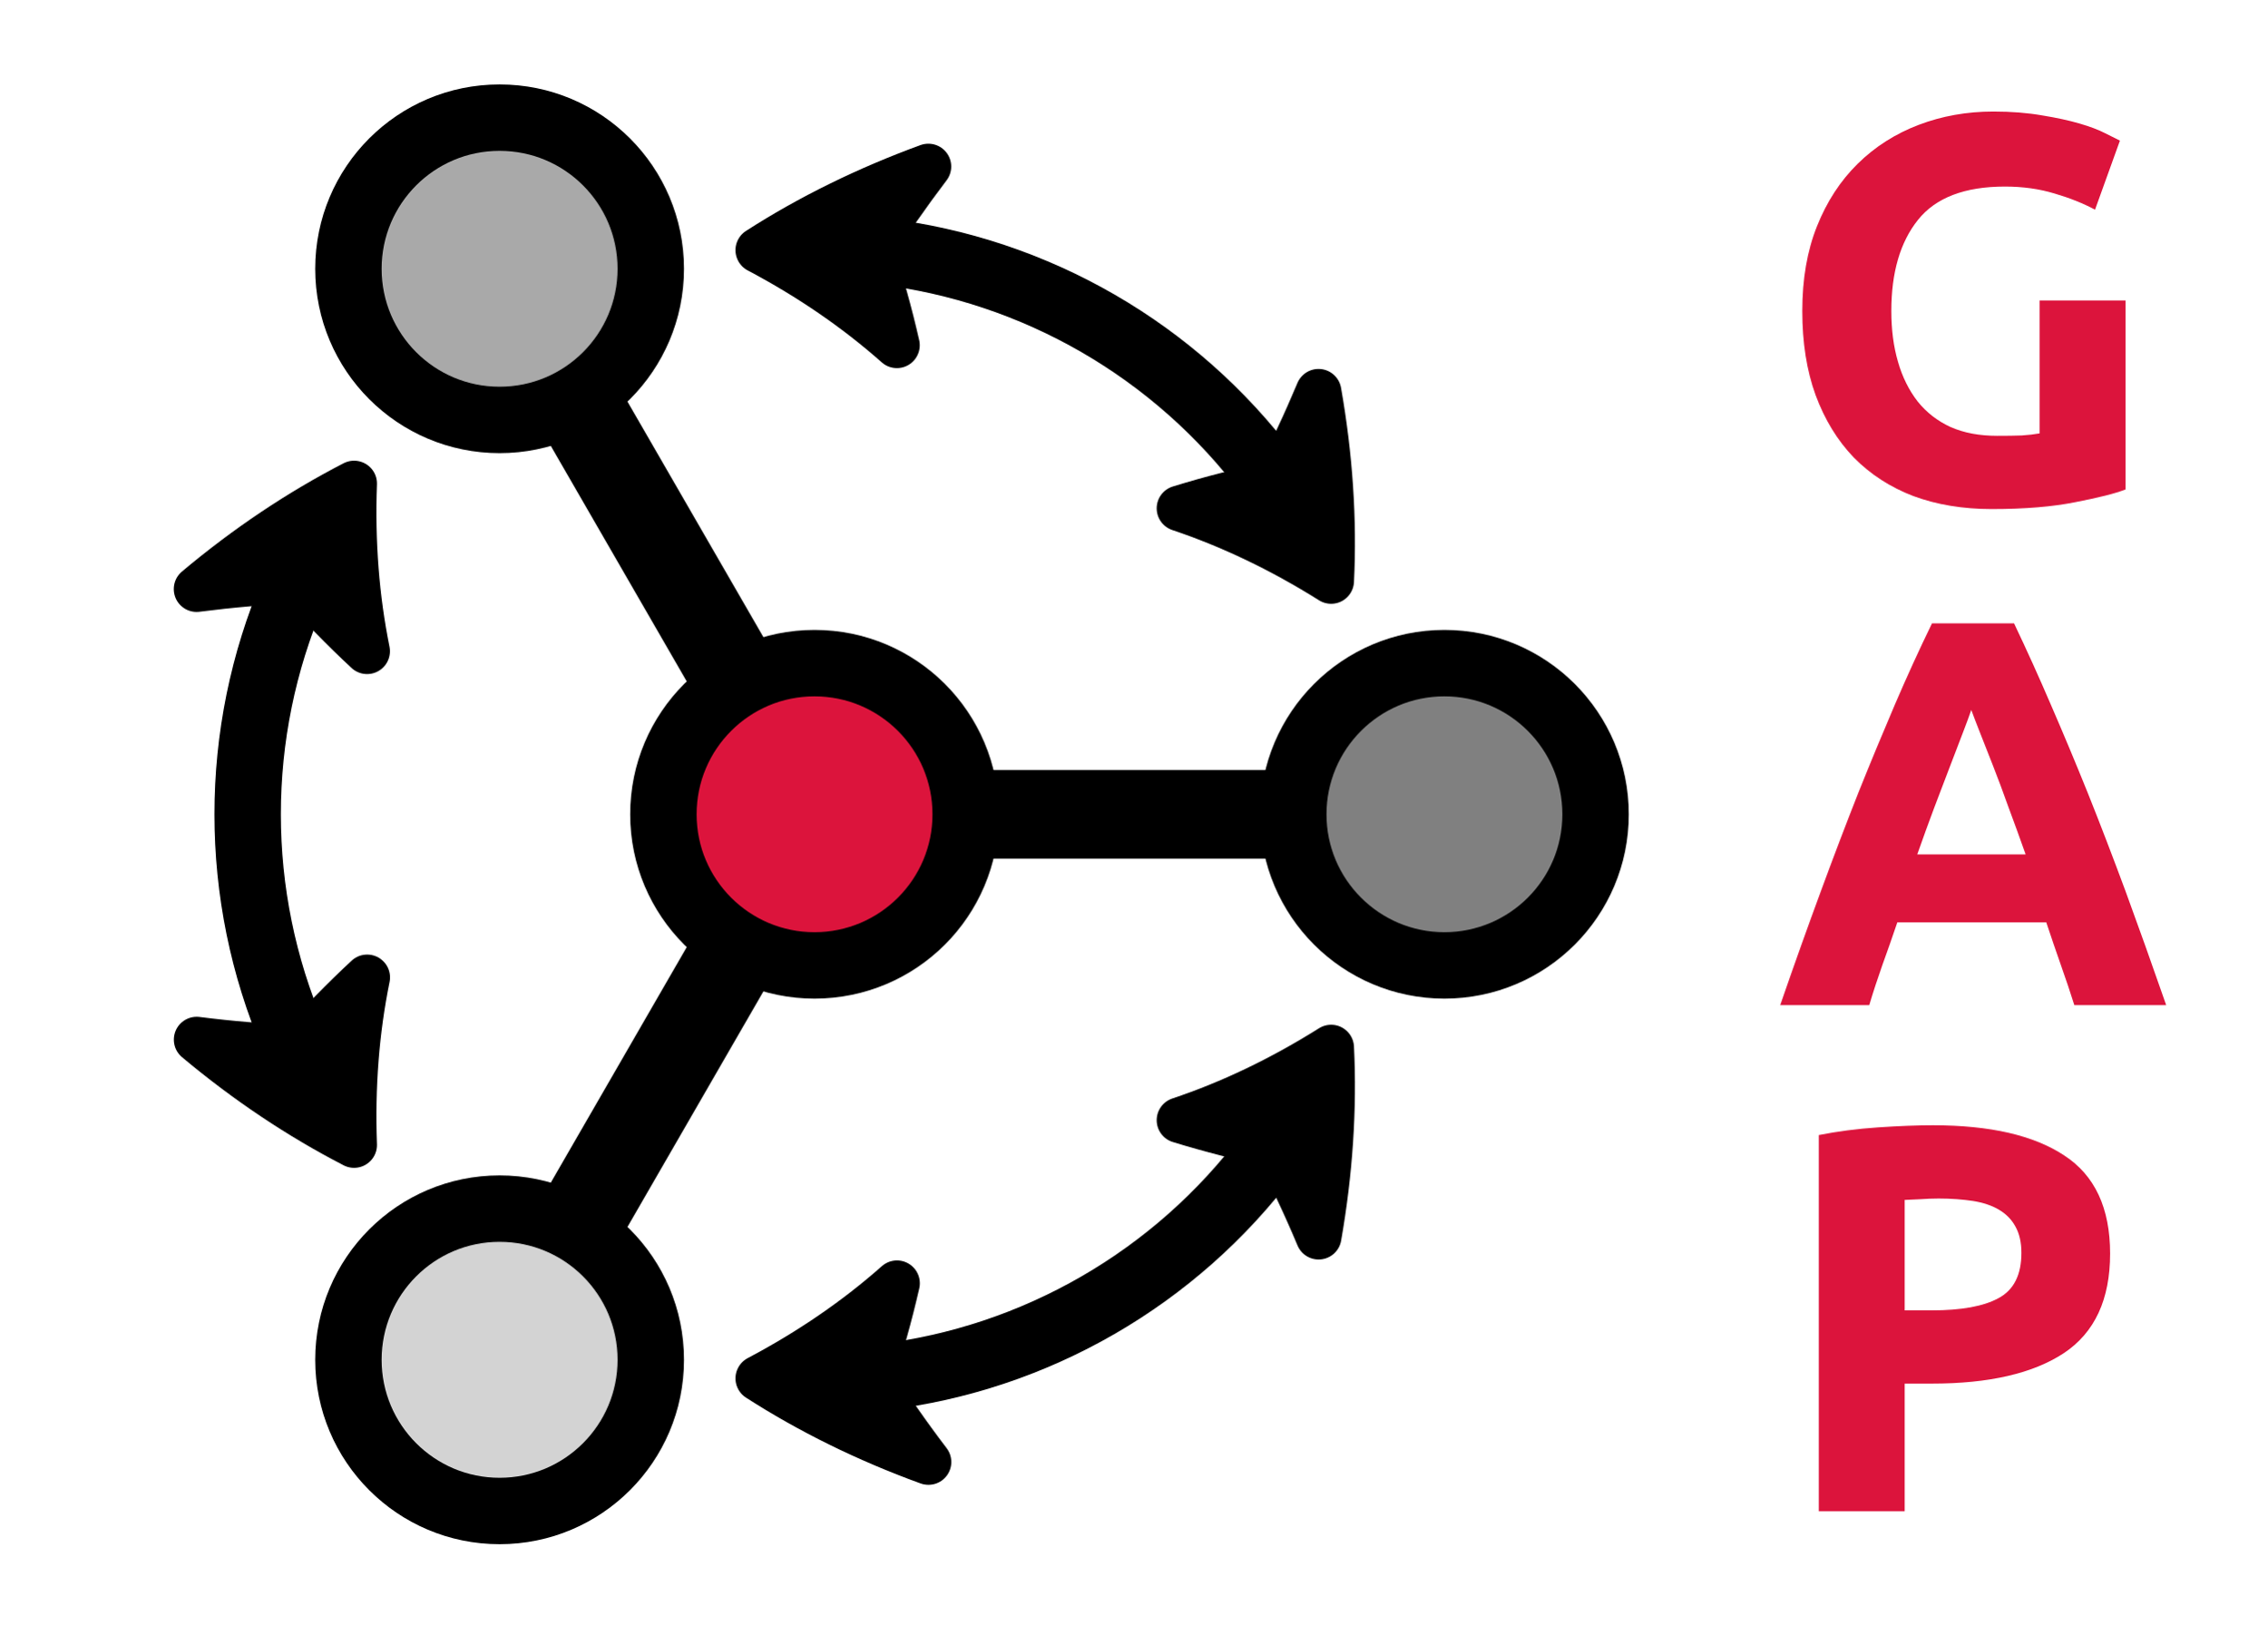
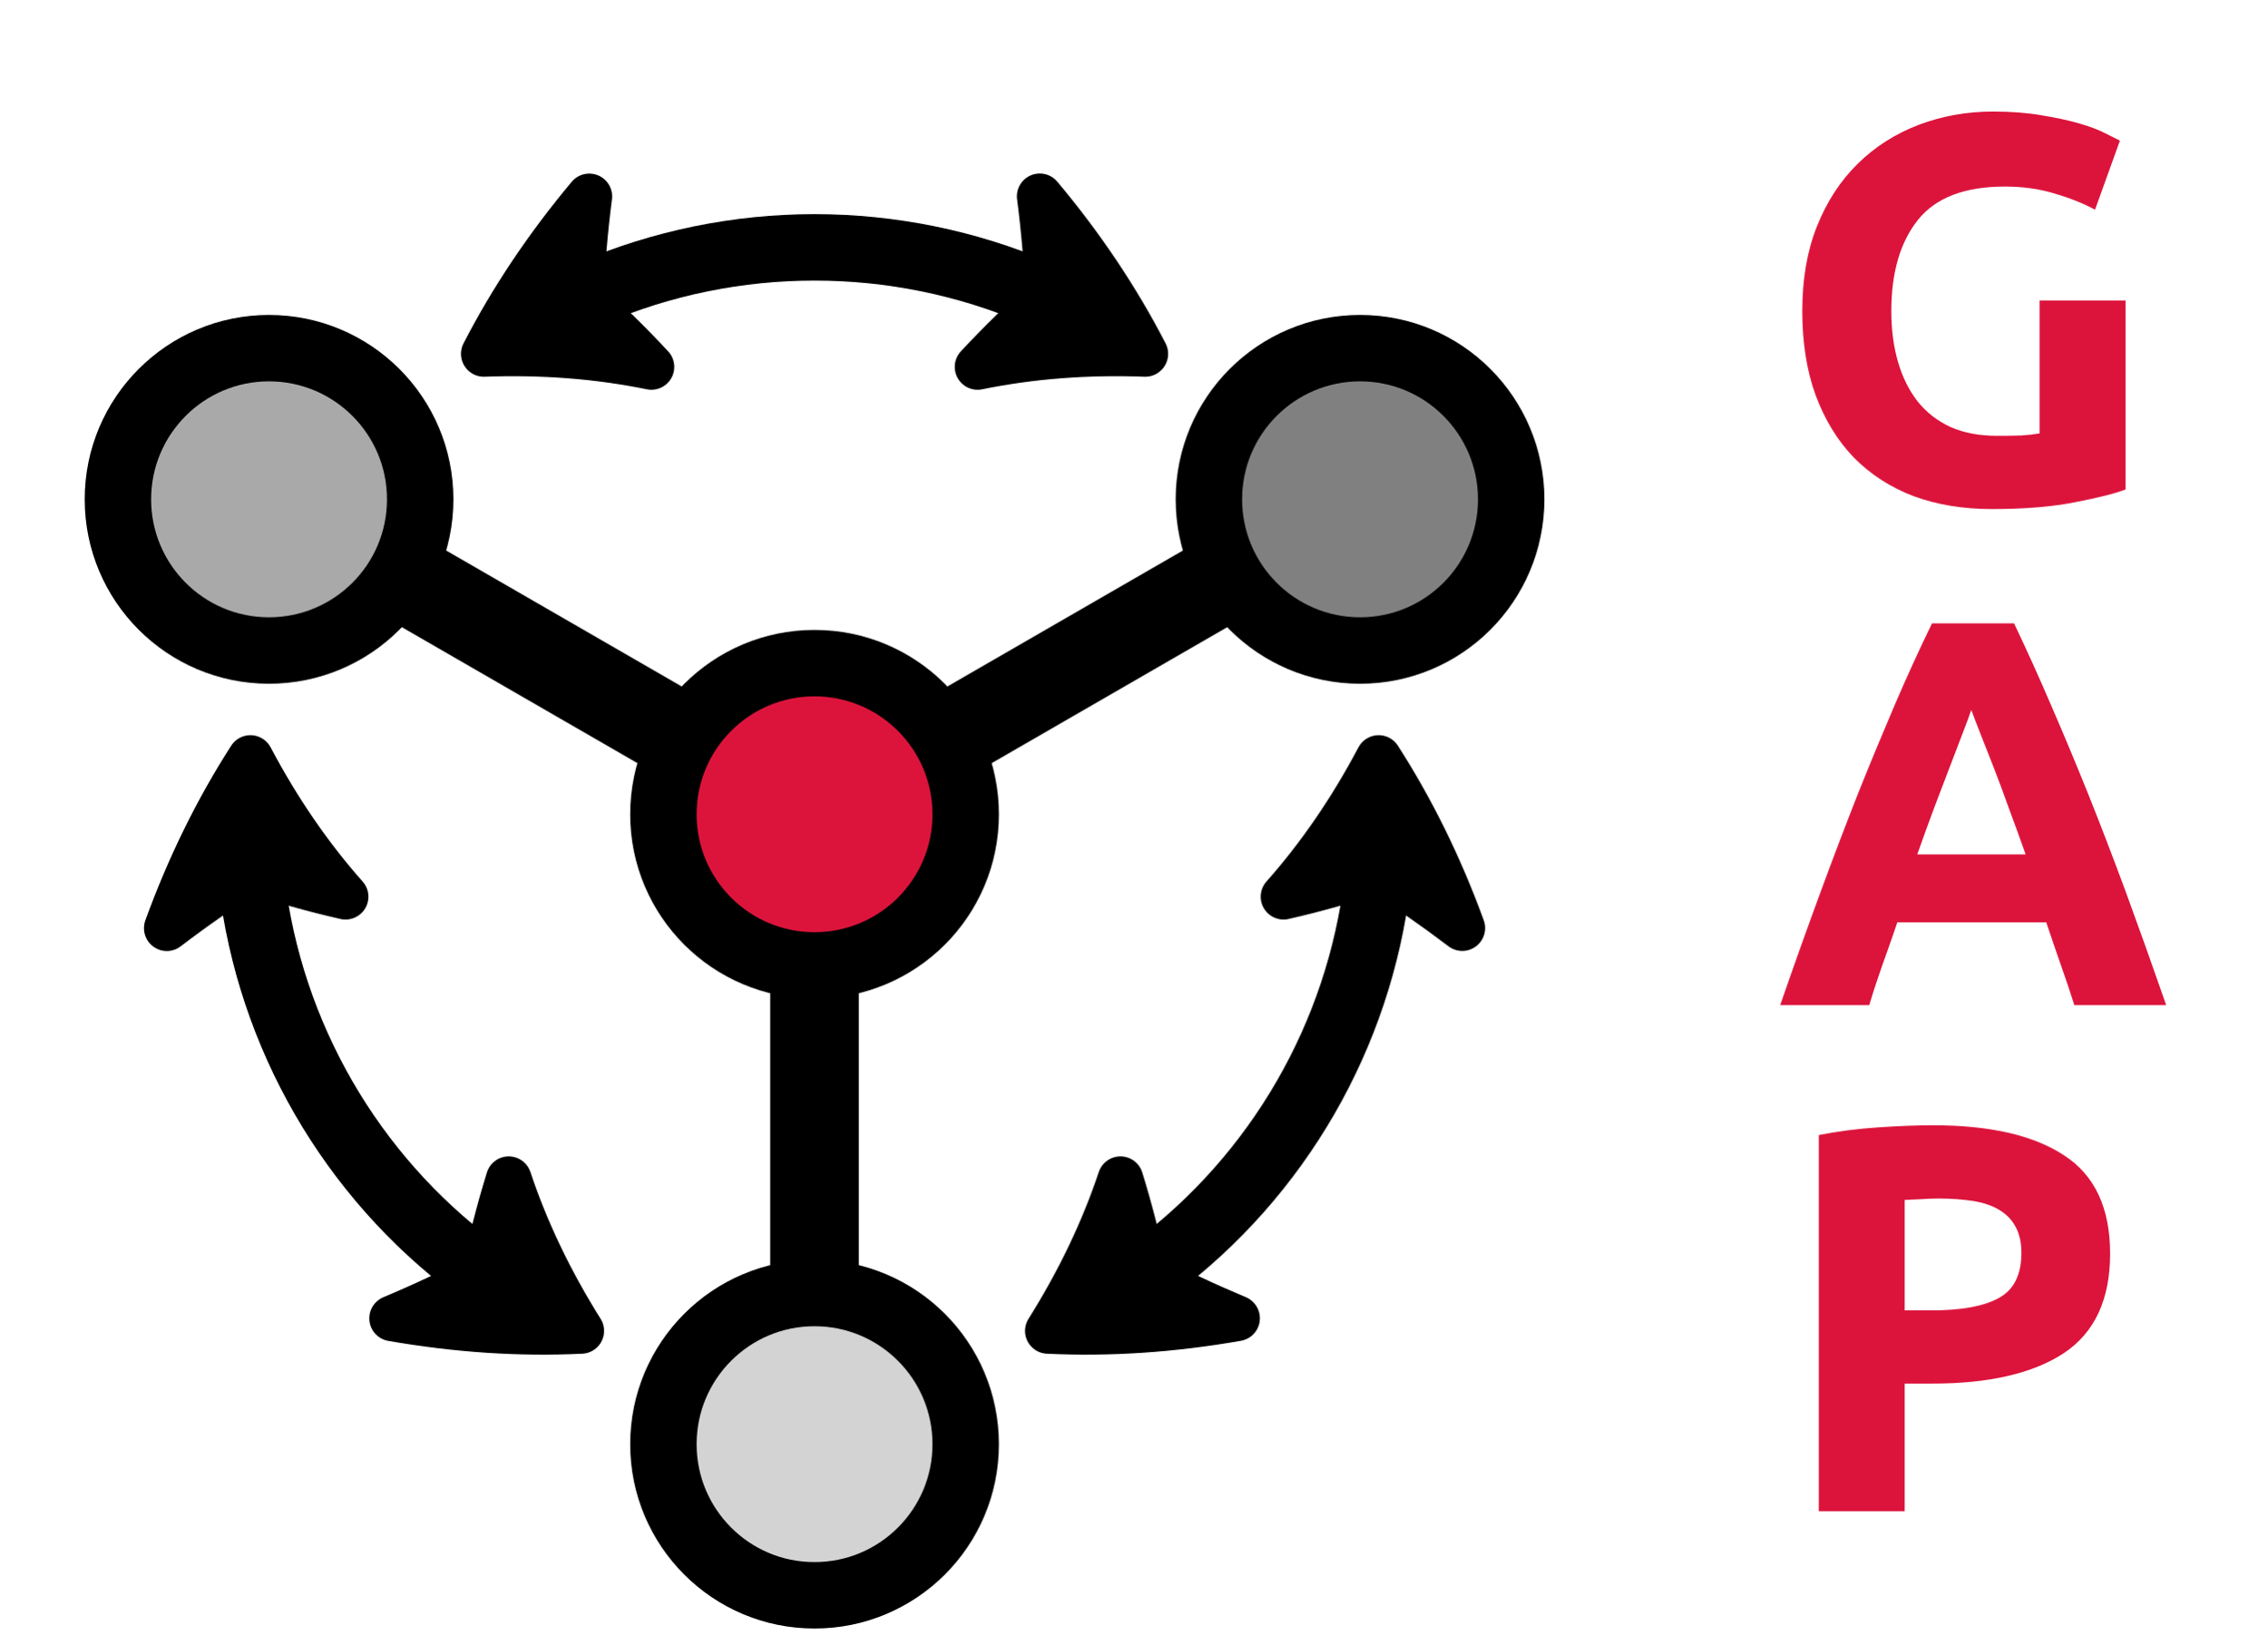
<svg xmlns="http://www.w3.org/2000/svg" xmlns:xlink="http://www.w3.org/1999/xlink" width="101.041pt" height="73.288pt" viewBox="0 0 101.041 73.288">
  <defs>
    <g>
      <g id="glyph-0-0">
        <path d="M 10.266 -14.062 C 8.473 -14.062 7.18 -13.566 6.391 -12.578 C 5.598 -11.586 5.203 -10.234 5.203 -8.516 C 5.203 -7.68 5.301 -6.926 5.5 -6.25 C 5.695 -5.57 5.988 -4.984 6.375 -4.484 C 6.77 -3.992 7.258 -3.613 7.844 -3.344 C 8.438 -3.082 9.129 -2.953 9.922 -2.953 C 10.348 -2.953 10.711 -2.957 11.016 -2.969 C 11.316 -2.988 11.582 -3.02 11.812 -3.062 L 11.812 -8.984 L 15.641 -8.984 L 15.641 -0.562 C 15.18 -0.383 14.441 -0.195 13.422 0 C 12.41 0.207 11.16 0.312 9.672 0.312 C 8.391 0.312 7.227 0.117 6.188 -0.266 C 5.156 -0.66 4.27 -1.234 3.531 -1.984 C 2.801 -2.742 2.234 -3.672 1.828 -4.766 C 1.43 -5.859 1.234 -7.109 1.234 -8.516 C 1.234 -9.941 1.453 -11.203 1.891 -12.297 C 2.328 -13.391 2.93 -14.316 3.703 -15.078 C 4.473 -15.836 5.379 -16.414 6.422 -16.812 C 7.461 -17.207 8.57 -17.406 9.75 -17.406 C 10.551 -17.406 11.273 -17.348 11.922 -17.234 C 12.566 -17.129 13.117 -17.008 13.578 -16.875 C 14.047 -16.738 14.43 -16.594 14.734 -16.438 C 15.035 -16.289 15.254 -16.18 15.391 -16.109 L 14.281 -13.031 C 13.758 -13.312 13.16 -13.551 12.484 -13.75 C 11.805 -13.957 11.066 -14.062 10.266 -14.062 Z M 10.266 -14.062 " />
      </g>
      <g id="glyph-0-1">
        <path d="M 13.359 0 C 13.172 -0.594 12.969 -1.195 12.75 -1.812 C 12.531 -2.438 12.316 -3.062 12.109 -3.688 L 5.469 -3.688 C 5.258 -3.062 5.039 -2.438 4.812 -1.812 C 4.594 -1.195 4.395 -0.594 4.219 0 L 0.25 0 C 0.883 -1.832 1.488 -3.523 2.062 -5.078 C 2.633 -6.629 3.191 -8.094 3.734 -9.469 C 4.285 -10.844 4.828 -12.148 5.359 -13.391 C 5.891 -14.629 6.441 -15.836 7.016 -17.016 L 10.672 -17.016 C 11.234 -15.836 11.781 -14.629 12.312 -13.391 C 12.852 -12.148 13.398 -10.844 13.953 -9.469 C 14.504 -8.094 15.066 -6.629 15.641 -5.078 C 16.211 -3.523 16.816 -1.832 17.453 0 Z M 8.766 -13.156 C 8.68 -12.906 8.555 -12.566 8.391 -12.141 C 8.234 -11.723 8.047 -11.234 7.828 -10.672 C 7.617 -10.117 7.383 -9.504 7.125 -8.828 C 6.875 -8.16 6.617 -7.457 6.359 -6.719 L 11.188 -6.719 C 10.926 -7.457 10.672 -8.16 10.422 -8.828 C 10.18 -9.504 9.953 -10.117 9.734 -10.672 C 9.516 -11.234 9.32 -11.723 9.156 -12.141 C 8.988 -12.566 8.859 -12.906 8.766 -13.156 Z M 8.766 -13.156 " />
      </g>
      <g id="glyph-0-2">
        <path d="M 7.062 -17.203 C 9.602 -17.203 11.551 -16.754 12.906 -15.859 C 14.27 -14.973 14.953 -13.516 14.953 -11.484 C 14.953 -9.441 14.266 -7.961 12.891 -7.047 C 11.516 -6.141 9.551 -5.688 7 -5.688 L 5.797 -5.688 L 5.797 0 L 1.969 0 L 1.969 -16.766 C 2.801 -16.93 3.68 -17.047 4.609 -17.109 C 5.547 -17.172 6.363 -17.203 7.062 -17.203 Z M 7.312 -13.938 C 7.031 -13.938 6.754 -13.926 6.484 -13.906 C 6.223 -13.895 5.992 -13.883 5.797 -13.875 L 5.797 -8.953 L 7 -8.953 C 8.32 -8.953 9.316 -9.133 9.984 -9.5 C 10.66 -9.863 11 -10.535 11 -11.516 C 11 -11.984 10.91 -12.375 10.734 -12.688 C 10.566 -13 10.32 -13.25 10 -13.438 C 9.688 -13.625 9.301 -13.754 8.844 -13.828 C 8.383 -13.898 7.875 -13.938 7.312 -13.938 Z M 7.312 -13.938 " />
      </g>
    </g>
    <clipPath id="clip-0">
-       <path clip-rule="nonzero" d="M 0.012 0 L 90 0 L 90 72.582 L 0.012 72.582 Z M 0.012 0 " />
+       <path clip-rule="nonzero" d="M 0.012 0 L 100.078 0 L 100.078 72.582 L 0.012 72.582 Z M 0.012 0 " />
    </clipPath>
    <clipPath id="clip-1">
+       <path clip-rule="nonzero" d="M 0.012 0 L 88 0 L 88 72.582 L 0.012 72.582 Z M 0.012 0 " />
+     </clipPath>
+     <clipPath id="clip-2">
      <path clip-rule="nonzero" d="M 0.012 0 L 85 0 L 85 72.582 L 0.012 72.582 Z M 0.012 0 " />
    </clipPath>
-     <clipPath id="clip-2">
-       <path clip-rule="nonzero" d="M 15 0 L 100.078 0 L 100.078 72.582 L 15 72.582 Z M 15 0 " />
-     </clipPath>
    <clipPath id="clip-3">
-       <path clip-rule="nonzero" d="M 0.012 0 L 71 0 L 71 61 L 0.012 61 Z M 0.012 0 " />
+       <path clip-rule="nonzero" d="M 12 0 L 100.078 0 L 100.078 71 L 12 71 Z M 12 0 " />
    </clipPath>
    <clipPath id="clip-4">
-       <path clip-rule="nonzero" d="M 0.012 12 L 71 12 L 71 72.582 L 0.012 72.582 Z M 0.012 12 " />
+       <path clip-rule="nonzero" d="M 0.012 0 L 61 0 L 61 71 L 0.012 71 Z M 0.012 0 " />
    </clipPath>
    <clipPath id="clip-5">
-       <path clip-rule="nonzero" d="M 0.012 0 L 99 0 L 99 64 L 0.012 64 Z M 0.012 0 " />
+       <path clip-rule="nonzero" d="M 0.012 15 L 85 15 L 85 72.582 L 0.012 72.582 Z M 0.012 15 " />
    </clipPath>
    <clipPath id="clip-6">
-       <path clip-rule="nonzero" d="M 0.012 0 L 55 0 L 55 72.582 L 0.012 72.582 Z M 0.012 0 " />
+       <path clip-rule="nonzero" d="M 0.012 0 L 89 0 L 89 55 L 0.012 55 Z M 0.012 0 " />
    </clipPath>
    <clipPath id="clip-7">
-       <path clip-rule="nonzero" d="M 0.012 9 L 99 9 L 99 72.582 L 0.012 72.582 Z M 0.012 9 " />
+       <path clip-rule="nonzero" d="M 0.012 0 L 64 0 L 64 72.582 L 0.012 72.582 Z M 0.012 0 " />
+     </clipPath>
+     <clipPath id="clip-8">
+       <path clip-rule="nonzero" d="M 9 0 L 100.078 0 L 100.078 72.582 L 9 72.582 Z M 9 0 " />
    </clipPath>
  </defs>
-   <path fill="none" stroke-width="3.985" stroke-linecap="butt" stroke-linejoin="miter" stroke="rgb(0%, 0%, 0%)" stroke-opacity="1" stroke-miterlimit="10" d="M 5.67 -0.002 L 22.677 -0.002 " transform="matrix(0.990378, 0, 0, -0.990378, 36.30263, 36.29142)" />
  <g clip-path="url(#clip-0)">
-     <path fill="none" stroke-width="3.985" stroke-linecap="butt" stroke-linejoin="miter" stroke="rgb(0%, 0%, 0%)" stroke-opacity="1" stroke-miterlimit="10" d="M -2.834 4.909 L -11.337 19.641 " transform="matrix(0.990378, 0, 0, -0.990378, 36.30263, 36.29142)" />
-     <path fill="none" stroke-width="3.985" stroke-linecap="butt" stroke-linejoin="miter" stroke="rgb(0%, 0%, 0%)" stroke-opacity="1" stroke-miterlimit="10" d="M -2.834 -4.908 L -11.337 -19.64 " transform="matrix(0.990378, 0, 0, -0.990378, 36.30263, 36.29142)" />
+     <path fill="none" stroke-width="3.985" stroke-linecap="butt" stroke-linejoin="miter" stroke="rgb(0%, 0%, 0%)" stroke-opacity="1" stroke-miterlimit="10" d="M 4.909 2.834 L 19.64 11.338 " transform="matrix(0.990378, 0, 0, -0.990378, 36.30263, 36.29142)" />
  </g>
+   <g clip-path="url(#clip-1)">
+     <path fill="none" stroke-width="3.985" stroke-linecap="butt" stroke-linejoin="miter" stroke="rgb(0%, 0%, 0%)" stroke-opacity="1" stroke-miterlimit="10" d="M -4.908 2.834 L -19.64 11.338 " transform="matrix(0.990378, 0, 0, -0.990378, 36.30263, 36.29142)" />
+   </g>
+   <path fill="none" stroke-width="3.985" stroke-linecap="butt" stroke-linejoin="miter" stroke="rgb(0%, 0%, 0%)" stroke-opacity="1" stroke-miterlimit="10" d="M -0.002 -5.669 L -0.002 -22.677 " transform="matrix(0.990378, 0, 0, -0.990378, 36.30263, 36.29142)" />
  <path fill-rule="nonzero" fill="rgb(86.4%, 7.999%, 23.499%)" fill-opacity="1" d="M 43.039 36.293 C 43.039 32.57 40.023 29.555 36.301 29.555 C 32.582 29.555 29.566 32.57 29.566 36.293 C 29.566 40.012 32.582 43.027 36.301 43.027 C 40.023 43.027 43.039 40.012 43.039 36.293 Z M 43.039 36.293 " />
-   <g clip-path="url(#clip-1)">
+   <g clip-path="url(#clip-2)">
    <path fill="none" stroke-width="2.989" stroke-linecap="butt" stroke-linejoin="miter" stroke="rgb(0%, 0%, 0%)" stroke-opacity="1" stroke-miterlimit="10" d="M 6.802 -0.002 C 6.802 3.757 3.757 6.802 -0.002 6.802 C -3.757 6.802 -6.802 3.757 -6.802 -0.002 C -6.802 -3.756 -3.757 -6.801 -0.002 -6.801 C 3.757 -6.801 6.802 -3.756 6.802 -0.002 Z M 6.802 -0.002 " transform="matrix(0.990378, 0, 0, -0.990378, 36.30263, 36.29142)" />
  </g>
-   <path fill-rule="nonzero" fill="rgb(50%, 50%, 50%)" fill-opacity="1" d="M 71.113 36.293 C 71.113 32.57 68.098 29.555 64.375 29.555 C 60.656 29.555 57.641 32.57 57.641 36.293 C 57.641 40.012 60.656 43.027 64.375 43.027 C 68.098 43.027 71.113 40.012 71.113 36.293 Z M 71.113 36.293 " />
-   <g clip-path="url(#clip-2)">
-     <path fill="none" stroke-width="2.989" stroke-linecap="butt" stroke-linejoin="miter" stroke="rgb(0%, 0%, 0%)" stroke-opacity="1" stroke-miterlimit="10" d="M 35.149 -0.002 C 35.149 3.757 32.104 6.802 28.345 6.802 C 24.59 6.802 21.545 3.757 21.545 -0.002 C 21.545 -3.756 24.59 -6.801 28.345 -6.801 C 32.104 -6.801 35.149 -3.756 35.149 -0.002 Z M 35.149 -0.002 " transform="matrix(0.990378, 0, 0, -0.990378, 36.30263, 36.29142)" />
+   <path fill-rule="nonzero" fill="rgb(50%, 50%, 50%)" fill-opacity="1" d="M 67.352 22.254 C 67.352 18.535 64.336 15.516 60.617 15.516 C 56.895 15.516 53.879 18.535 53.879 22.254 C 53.879 25.977 56.895 28.992 60.617 28.992 C 64.336 28.992 67.352 25.977 67.352 22.254 Z M 67.352 22.254 " />
+   <g clip-path="url(#clip-3)">
+     <path fill="none" stroke-width="2.989" stroke-linecap="butt" stroke-linejoin="miter" stroke="rgb(0%, 0%, 0%)" stroke-opacity="1" stroke-miterlimit="10" d="M 31.351 14.174 C 31.351 17.929 28.306 20.978 24.551 20.978 C 20.792 20.978 17.747 17.929 17.747 14.174 C 17.747 10.415 20.792 7.37 24.551 7.37 C 28.306 7.37 31.351 10.415 31.351 14.174 Z M 31.351 14.174 " transform="matrix(0.990378, 0, 0, -0.990378, 36.30263, 36.29142)" />
  </g>
-   <path fill-rule="nonzero" fill="rgb(66.399%, 66.399%, 66.399%)" fill-opacity="1" d="M 29.004 11.98 C 29.004 8.258 25.988 5.242 22.266 5.242 C 18.543 5.242 15.527 8.258 15.527 11.98 C 15.527 15.699 18.543 18.715 22.266 18.715 C 25.988 18.715 29.004 15.699 29.004 11.98 Z M 29.004 11.98 " />
-   <g clip-path="url(#clip-3)">
-     <path fill="none" stroke-width="2.989" stroke-linecap="butt" stroke-linejoin="miter" stroke="rgb(0%, 0%, 0%)" stroke-opacity="1" stroke-miterlimit="10" d="M -7.37 24.547 C -7.37 28.306 -10.415 31.351 -14.173 31.351 C -17.932 31.351 -20.977 28.306 -20.977 24.547 C -20.977 20.792 -17.932 17.747 -14.173 17.747 C -10.415 17.747 -7.37 20.792 -7.37 24.547 Z M -7.37 24.547 " transform="matrix(0.990378, 0, 0, -0.990378, 36.30263, 36.29142)" />
+   <path fill-rule="nonzero" fill="rgb(66.399%, 66.399%, 66.399%)" fill-opacity="1" d="M 18.727 22.254 C 18.727 18.535 15.711 15.516 11.988 15.516 C 8.27 15.516 5.254 18.535 5.254 22.254 C 5.254 25.977 8.27 28.992 11.988 28.992 C 15.711 28.992 18.727 25.977 18.727 22.254 Z M 18.727 22.254 " />
+   <g clip-path="url(#clip-4)">
+     <path fill="none" stroke-width="2.989" stroke-linecap="butt" stroke-linejoin="miter" stroke="rgb(0%, 0%, 0%)" stroke-opacity="1" stroke-miterlimit="10" d="M -17.747 14.174 C -17.747 17.929 -20.792 20.978 -24.551 20.978 C -28.305 20.978 -31.35 17.929 -31.35 14.174 C -31.35 10.415 -28.305 7.37 -24.551 7.37 C -20.792 7.37 -17.747 10.415 -17.747 14.174 Z M -17.747 14.174 " transform="matrix(0.990378, 0, 0, -0.990378, 36.30263, 36.29142)" />
  </g>
-   <path fill-rule="nonzero" fill="rgb(82.799%, 82.799%, 82.799%)" fill-opacity="1" d="M 29.004 60.605 C 29.004 56.883 25.988 53.867 22.266 53.867 C 18.543 53.867 15.527 56.883 15.527 60.605 C 15.527 64.324 18.543 67.344 22.266 67.344 C 25.988 67.344 29.004 64.324 29.004 60.605 Z M 29.004 60.605 " />
-   <g clip-path="url(#clip-4)">
-     <path fill="none" stroke-width="2.989" stroke-linecap="butt" stroke-linejoin="miter" stroke="rgb(0%, 0%, 0%)" stroke-opacity="1" stroke-miterlimit="10" d="M -7.37 -24.55 C -7.37 -20.791 -10.415 -17.747 -14.173 -17.747 C -17.932 -17.747 -20.977 -20.791 -20.977 -24.55 C -20.977 -28.305 -17.932 -31.354 -14.173 -31.354 C -10.415 -31.354 -7.37 -28.305 -7.37 -24.55 Z M -7.37 -24.55 " transform="matrix(0.990378, 0, 0, -0.990378, 36.30263, 36.29142)" />
+   <path fill-rule="nonzero" fill="rgb(82.799%, 82.799%, 82.799%)" fill-opacity="1" d="M 43.039 64.367 C 43.039 60.645 40.023 57.629 36.301 57.629 C 32.582 57.629 29.566 60.645 29.566 64.367 C 29.566 68.086 32.582 71.102 36.301 71.102 C 40.023 71.102 43.039 68.086 43.039 64.367 Z M 43.039 64.367 " />
+   <g clip-path="url(#clip-5)">
+     <path fill="none" stroke-width="2.989" stroke-linecap="butt" stroke-linejoin="miter" stroke="rgb(0%, 0%, 0%)" stroke-opacity="1" stroke-miterlimit="10" d="M 6.802 -28.349 C 6.802 -24.59 3.757 -21.545 -0.002 -21.545 C -3.757 -21.545 -6.802 -24.59 -6.802 -28.349 C -6.802 -32.103 -3.757 -35.148 -0.002 -35.148 C 3.757 -35.148 6.802 -32.103 6.802 -28.349 Z M 6.802 -28.349 " transform="matrix(0.990378, 0, 0, -0.990378, 36.30263, 36.29142)" />
  </g>
-   <g clip-path="url(#clip-5)">
-     <path fill="none" stroke-width="2.989" stroke-linecap="butt" stroke-linejoin="miter" stroke="rgb(0%, 0%, 0%)" stroke-opacity="1" stroke-miterlimit="10" d="M 20.429 15.282 C 16.252 20.867 9.945 24.512 3.019 25.336 " transform="matrix(0.990378, 0, 0, -0.990378, 36.30263, 36.29142)" />
+   <g clip-path="url(#clip-6)">
+     <path fill="none" stroke-width="2.989" stroke-linecap="butt" stroke-linejoin="miter" stroke="rgb(0%, 0%, 0%)" stroke-opacity="1" stroke-miterlimit="10" d="M 10.052 23.451 C 3.643 26.2 -3.642 26.2 -10.052 23.451 " transform="matrix(0.990378, 0, 0, -0.990378, 36.30263, 36.29142)" />
  </g>
-   <path fill-rule="nonzero" fill="rgb(0%, 0%, 0%)" fill-opacity="1" stroke-width="2.057" stroke-linecap="butt" stroke-linejoin="round" stroke="rgb(0%, 0%, 0%)" stroke-opacity="1" stroke-miterlimit="10" d="M 23.249 10.502 C 23.383 13.247 23.194 16.103 22.681 19.013 C 22.086 17.594 21.439 16.209 20.733 14.868 C 19.266 14.568 17.83 14.202 16.426 13.768 C 18.721 12.999 21.013 11.906 23.249 10.502 Z M 23.249 10.502 " transform="matrix(0.990378, 0, 0, -0.990378, 36.30263, 36.29142)" />
-   <path fill-rule="nonzero" fill="rgb(0%, 0%, 0%)" fill-opacity="1" stroke-width="2.057" stroke-linecap="butt" stroke-linejoin="round" stroke="rgb(0%, 0%, 0%)" stroke-opacity="1" stroke-miterlimit="10" d="M -2.53 25.387 C -0.195 24.153 1.895 22.713 3.706 21.108 C 3.382 22.54 2.98 23.967 2.511 25.391 C 3.315 26.669 4.191 27.923 5.122 29.15 C 2.349 28.136 -0.219 26.874 -2.53 25.387 Z M -2.53 25.387 " transform="matrix(0.990378, 0, 0, -0.990378, 36.30263, 36.29142)" />
-   <g clip-path="url(#clip-6)">
-     <path fill="none" stroke-width="2.989" stroke-linecap="butt" stroke-linejoin="miter" stroke="rgb(0%, 0%, 0%)" stroke-opacity="1" stroke-miterlimit="10" d="M -23.45 10.052 C -26.199 3.643 -26.199 -3.642 -23.45 -10.051 " transform="matrix(0.990378, 0, 0, -0.990378, 36.30263, 36.29142)" />
+   <path fill-rule="nonzero" fill="rgb(0%, 0%, 0%)" fill-opacity="1" stroke-width="2.057" stroke-linecap="butt" stroke-linejoin="round" stroke="rgb(0%, 0%, 0%)" stroke-opacity="1" stroke-miterlimit="10" d="M 14.884 20.721 C 13.625 23.163 12.036 25.545 10.135 27.809 C 10.332 26.279 10.462 24.756 10.521 23.246 C 9.401 22.248 8.34 21.21 7.338 20.134 C 9.713 20.619 12.245 20.82 14.884 20.721 Z M 14.884 20.721 " transform="matrix(0.990378, 0, 0, -0.990378, 36.30263, 36.29142)" />
+   <path fill-rule="nonzero" fill="rgb(0%, 0%, 0%)" fill-opacity="1" stroke-width="2.057" stroke-linecap="butt" stroke-linejoin="round" stroke="rgb(0%, 0%, 0%)" stroke-opacity="1" stroke-miterlimit="10" d="M -14.883 20.721 C -12.245 20.82 -9.712 20.619 -7.342 20.134 C -8.34 21.21 -9.405 22.248 -10.521 23.242 C -10.462 24.756 -10.336 26.279 -10.138 27.805 C -12.036 25.541 -13.625 23.163 -14.883 20.721 Z M -14.883 20.721 " transform="matrix(0.990378, 0, 0, -0.990378, 36.30263, 36.29142)" />
+   <g clip-path="url(#clip-7)">
+     <path fill="none" stroke-width="2.989" stroke-linecap="butt" stroke-linejoin="miter" stroke="rgb(0%, 0%, 0%)" stroke-opacity="1" stroke-miterlimit="10" d="M -25.335 -3.019 C -24.511 -9.945 -20.867 -16.256 -15.282 -20.433 " transform="matrix(0.990378, 0, 0, -0.990378, 36.30263, 36.29142)" />
  </g>
-   <path fill-rule="nonzero" fill="rgb(0%, 0%, 0%)" fill-opacity="1" stroke-width="2.057" stroke-linecap="butt" stroke-linejoin="round" stroke="rgb(0%, 0%, 0%)" stroke-opacity="1" stroke-miterlimit="10" d="M -20.721 14.884 C -23.162 13.626 -25.545 12.036 -27.808 10.135 C -26.278 10.332 -24.756 10.462 -23.245 10.522 C -22.247 9.401 -21.214 8.34 -20.137 7.339 C -20.618 9.713 -20.819 12.245 -20.721 14.884 Z M -20.721 14.884 " transform="matrix(0.990378, 0, 0, -0.990378, 36.30263, 36.29142)" />
-   <path fill-rule="nonzero" fill="rgb(0%, 0%, 0%)" fill-opacity="1" stroke-width="2.057" stroke-linecap="butt" stroke-linejoin="round" stroke="rgb(0%, 0%, 0%)" stroke-opacity="1" stroke-miterlimit="10" d="M -20.721 -14.883 C -20.819 -12.244 -20.618 -9.712 -20.133 -7.342 C -21.21 -8.344 -22.247 -9.405 -23.245 -10.521 C -24.756 -10.462 -26.278 -10.335 -27.805 -10.142 C -25.545 -12.035 -23.162 -13.625 -20.721 -14.883 Z M -20.721 -14.883 " transform="matrix(0.990378, 0, 0, -0.990378, 36.30263, 36.29142)" />
-   <g clip-path="url(#clip-7)">
-     <path fill="none" stroke-width="2.989" stroke-linecap="butt" stroke-linejoin="miter" stroke="rgb(0%, 0%, 0%)" stroke-opacity="1" stroke-miterlimit="10" d="M 3.019 -25.335 C 9.945 -24.511 16.256 -20.866 20.433 -15.281 " transform="matrix(0.990378, 0, 0, -0.990378, 36.30263, 36.29142)" />
+   <path fill-rule="nonzero" fill="rgb(0%, 0%, 0%)" fill-opacity="1" stroke-width="2.057" stroke-linecap="butt" stroke-linejoin="round" stroke="rgb(0%, 0%, 0%)" stroke-opacity="1" stroke-miterlimit="10" d="M -25.387 2.531 C -26.874 0.219 -28.14 -2.348 -29.149 -5.125 C -27.923 -4.19 -26.669 -3.319 -25.391 -2.51 C -23.967 -2.983 -22.539 -3.382 -21.107 -3.709 C -22.713 -1.899 -24.152 0.196 -25.387 2.531 Z M -25.387 2.531 " transform="matrix(0.990378, 0, 0, -0.990378, 36.30263, 36.29142)" />
+   <path fill-rule="nonzero" fill="rgb(0%, 0%, 0%)" fill-opacity="1" stroke-width="2.057" stroke-linecap="butt" stroke-linejoin="round" stroke="rgb(0%, 0%, 0%)" stroke-opacity="1" stroke-miterlimit="10" d="M -10.501 -23.249 C -11.905 -21.012 -12.998 -18.721 -13.763 -16.425 C -14.197 -17.829 -14.568 -19.269 -14.868 -20.736 C -16.209 -21.438 -17.589 -22.089 -19.009 -22.685 C -16.102 -23.193 -13.246 -23.383 -10.501 -23.249 Z M -10.501 -23.249 " transform="matrix(0.990378, 0, 0, -0.990378, 36.30263, 36.29142)" />
+   <g clip-path="url(#clip-8)">
+     <path fill="none" stroke-width="2.989" stroke-linecap="butt" stroke-linejoin="miter" stroke="rgb(0%, 0%, 0%)" stroke-opacity="1" stroke-miterlimit="10" d="M 15.282 -20.433 C 20.867 -16.256 24.511 -9.945 25.336 -3.019 " transform="matrix(0.990378, 0, 0, -0.990378, 36.30263, 36.29142)" />
  </g>
-   <path fill-rule="nonzero" fill="rgb(0%, 0%, 0%)" fill-opacity="1" stroke-width="2.057" stroke-linecap="butt" stroke-linejoin="round" stroke="rgb(0%, 0%, 0%)" stroke-opacity="1" stroke-miterlimit="10" d="M -2.53 -25.386 C -0.219 -26.873 2.349 -28.139 5.126 -29.149 C 4.191 -27.923 3.319 -26.668 2.511 -25.39 C 2.984 -23.97 3.382 -22.539 3.71 -21.107 C 1.899 -22.712 -0.195 -24.152 -2.53 -25.386 Z M -2.53 -25.386 " transform="matrix(0.990378, 0, 0, -0.990378, 36.30263, 36.29142)" />
-   <path fill-rule="nonzero" fill="rgb(0%, 0%, 0%)" fill-opacity="1" stroke-width="2.057" stroke-linecap="butt" stroke-linejoin="round" stroke="rgb(0%, 0%, 0%)" stroke-opacity="1" stroke-miterlimit="10" d="M 23.249 -10.501 C 21.013 -11.905 18.721 -13.002 16.426 -13.767 C 17.83 -14.197 19.266 -14.567 20.733 -14.867 C 21.439 -16.208 22.09 -17.589 22.685 -19.009 C 23.194 -16.102 23.383 -13.246 23.249 -10.501 Z M 23.249 -10.501 " transform="matrix(0.990378, 0, 0, -0.990378, 36.30263, 36.29142)" />
+   <path fill-rule="nonzero" fill="rgb(0%, 0%, 0%)" fill-opacity="1" stroke-width="2.057" stroke-linecap="butt" stroke-linejoin="round" stroke="rgb(0%, 0%, 0%)" stroke-opacity="1" stroke-miterlimit="10" d="M 10.502 -23.249 C 13.247 -23.383 16.102 -23.193 19.013 -22.681 C 17.593 -22.085 16.209 -21.438 14.868 -20.732 C 14.568 -19.265 14.201 -17.829 13.767 -16.425 C 13.002 -18.721 11.906 -21.012 10.502 -23.249 Z M 10.502 -23.249 " transform="matrix(0.990378, 0, 0, -0.990378, 36.30263, 36.29142)" />
+   <path fill-rule="nonzero" fill="rgb(0%, 0%, 0%)" fill-opacity="1" stroke-width="2.057" stroke-linecap="butt" stroke-linejoin="round" stroke="rgb(0%, 0%, 0%)" stroke-opacity="1" stroke-miterlimit="10" d="M 25.387 2.531 C 24.152 0.196 22.713 -1.899 21.107 -3.709 C 22.539 -3.382 23.967 -2.979 25.391 -2.51 C 26.669 -3.315 27.923 -4.19 29.15 -5.121 C 28.14 -2.348 26.874 0.219 25.387 2.531 Z M 25.387 2.531 " transform="matrix(0.990378, 0, 0, -0.990378, 36.30263, 36.29142)" />
  <g fill="rgb(86.4%, 7.999%, 23.499%)" fill-opacity="1">
    <use xlink:href="#glyph-0-0" x="79.092" y="22.376" />
  </g>
  <g fill="rgb(86.4%, 7.999%, 23.499%)" fill-opacity="1">
    <use xlink:href="#glyph-0-1" x="79.092" y="44.798" />
  </g>
  <g fill="rgb(86.4%, 7.999%, 23.499%)" fill-opacity="1">
    <use xlink:href="#glyph-0-2" x="79.092" y="67.355" />
  </g>
</svg>
